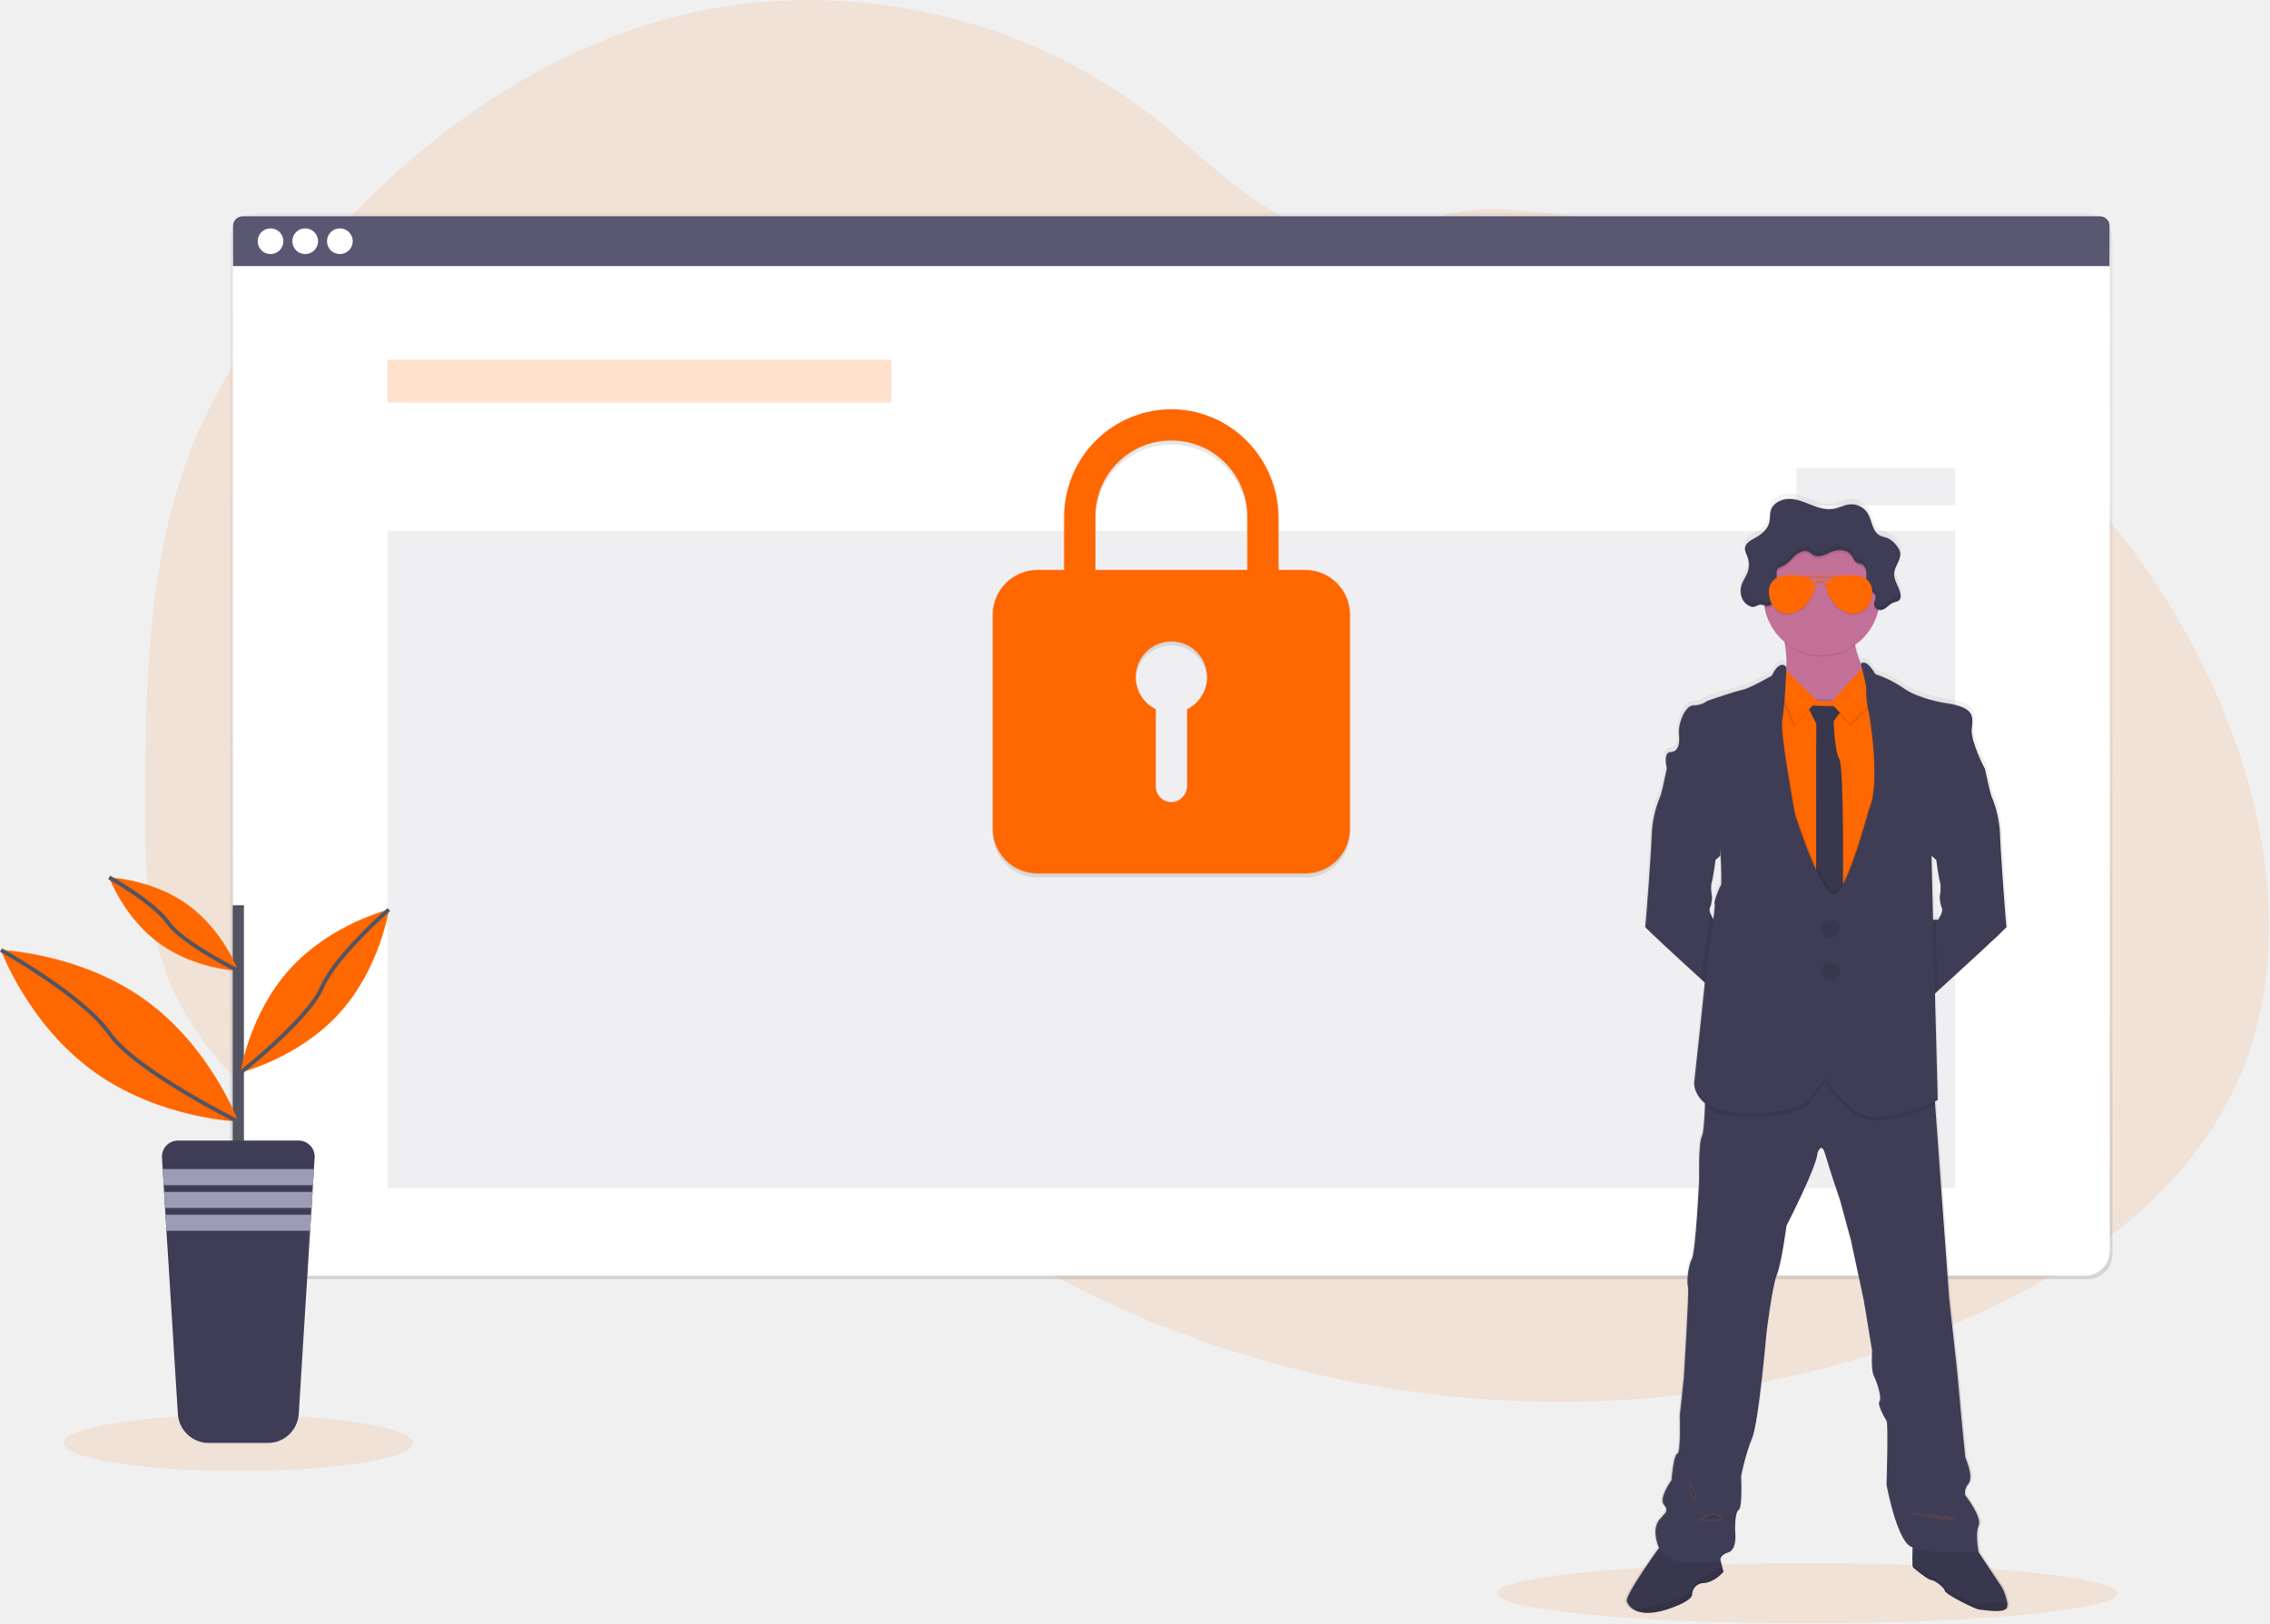
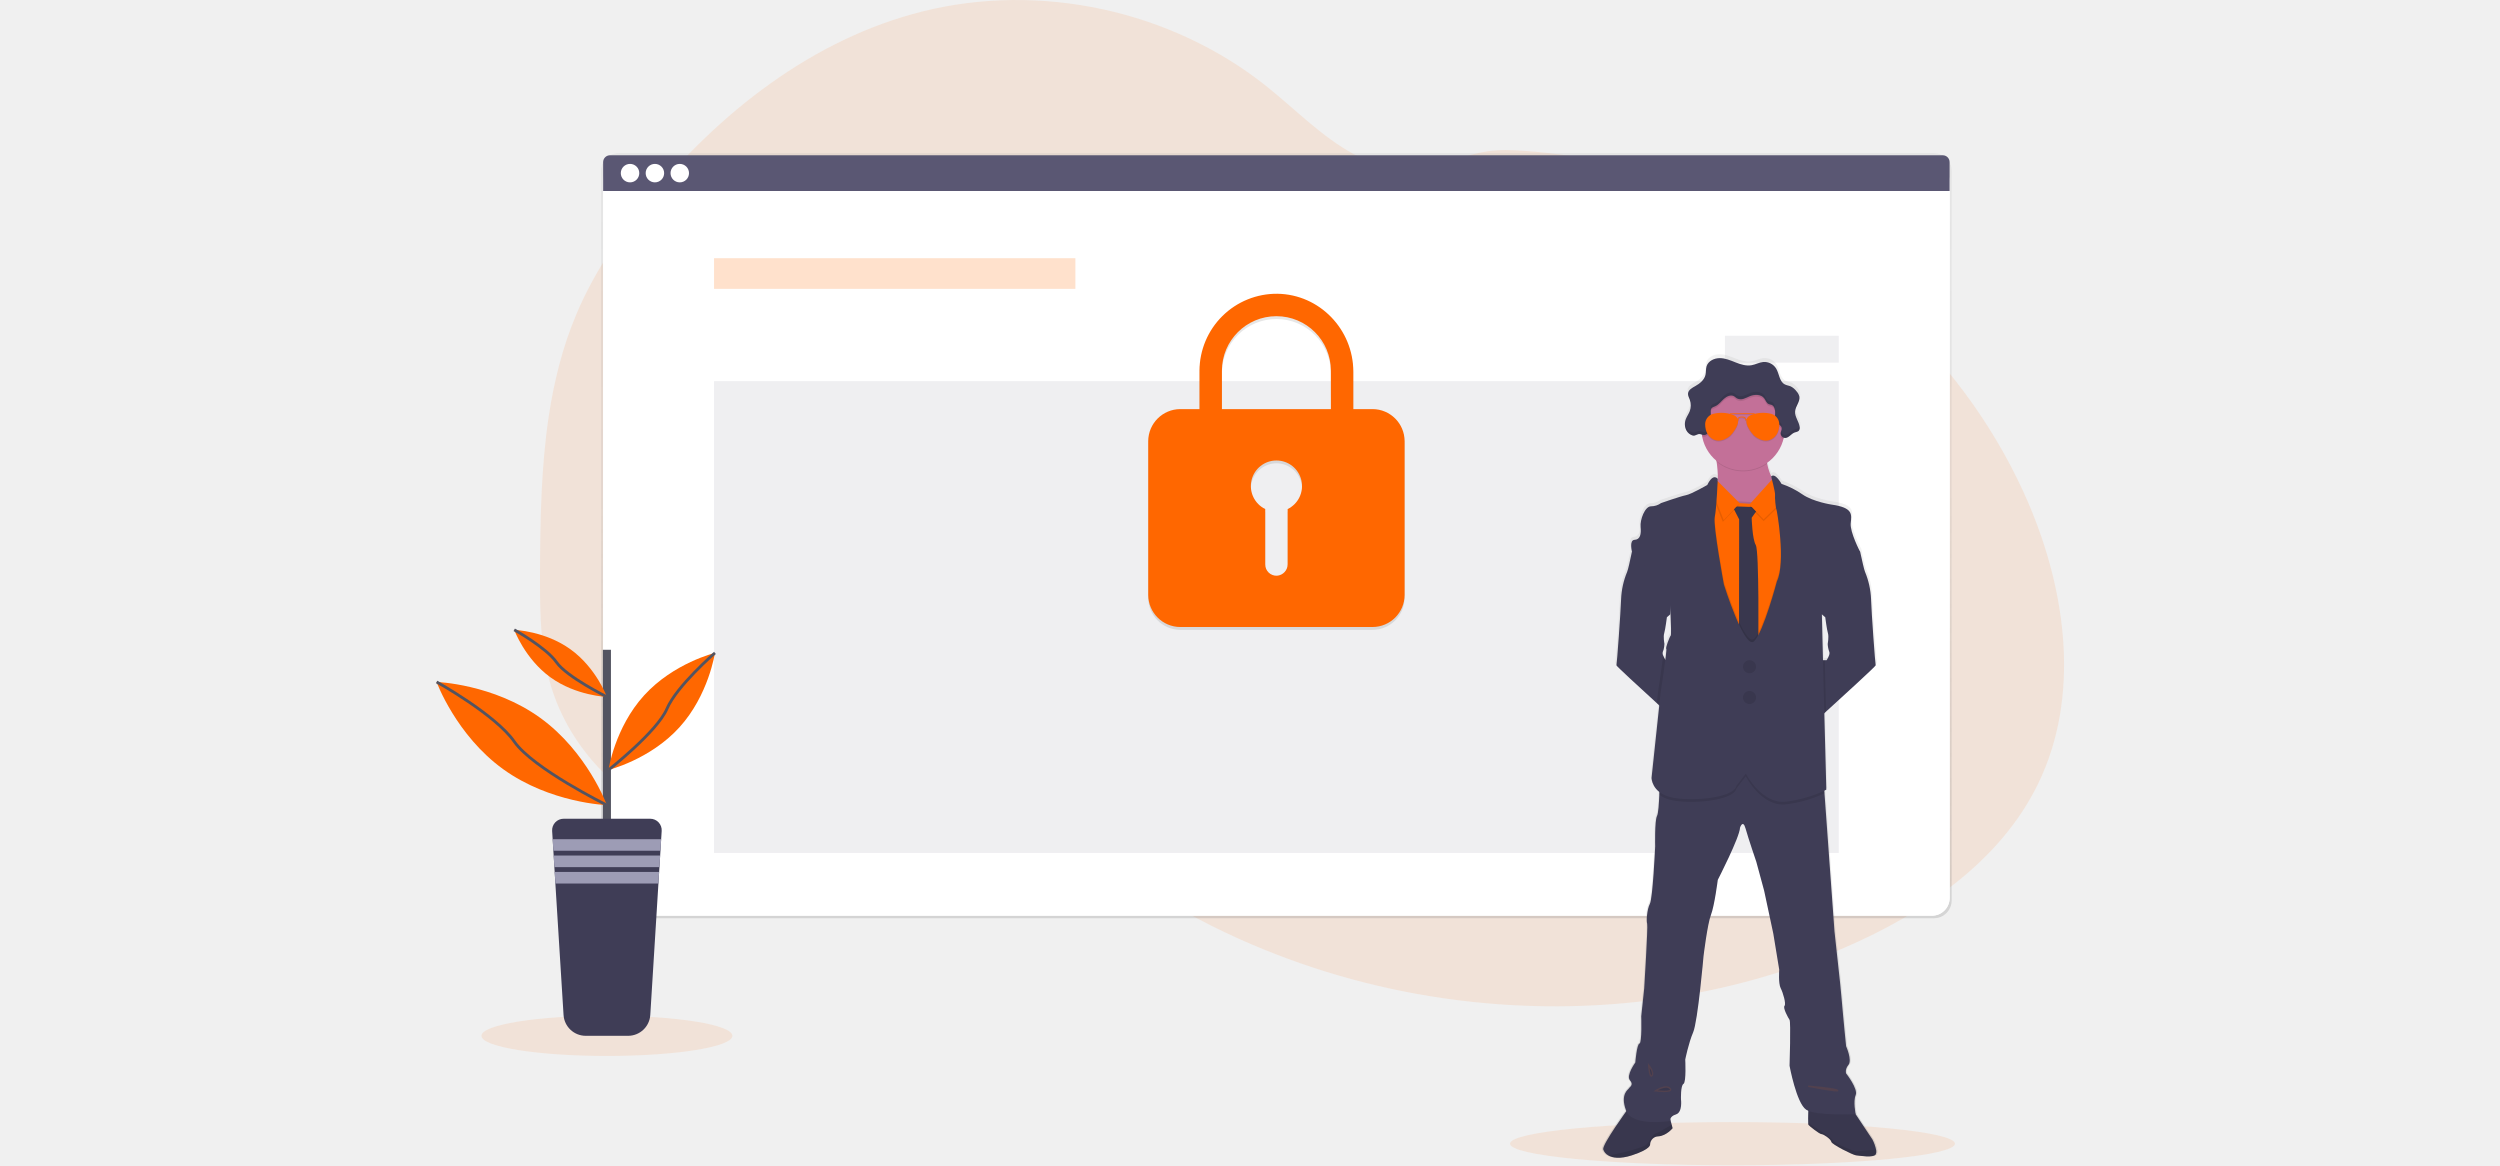
- <svg xmlns="http://www.w3.org/2000/svg" xmlns:xlink="http://www.w3.org/1999/xlink" id="06c42c9d-6d9c-45ee-a61b-17902c1dca73" data-name="Layer 1" width="1145.57" height="819.91" viewBox="0 0 1145.57 819.91">
+ <svg xmlns="http://www.w3.org/2000/svg" xmlns:xlink="http://www.w3.org/1999/xlink" id="06c42c9d-6d9c-45ee-a61b-17902c1dca73" data-name="Layer 1" width="645.57" height="300.91" viewBox="0 0 1145.57 819.91">
  <defs>
    <linearGradient id="2f697947-2a6f-450c-95af-56e5336b1d5f" x1="591.3" y1="646.08" x2="591.3" y2="107.75" gradientUnits="userSpaceOnUse">
      <stop offset="0" stop-color="gray" stop-opacity="0.25" />
      <stop offset="0.54" stop-color="gray" stop-opacity="0.12" />
      <stop offset="1" stop-color="gray" stop-opacity="0.1" />
    </linearGradient>
    <linearGradient id="2563b911-9cd4-457d-b636-acc38b40f33a" x1="944.34" y1="854.67" x2="944.34" y2="289.29" xlink:href="#2f697947-2a6f-450c-95af-56e5336b1d5f" />
  </defs>
  <path d="M1154.4,591.26c-26.57,54.81-80.52,91.46-136.43,115.63-75.27,32.55-158.16,45.46-239.91,40q-21.49-1.43-42.85-4.57a540.44,540.44,0,0,1-143.27-41.72q-19.74-8.89-38.68-19.41a494.85,494.85,0,0,1-60.46-39.54q-7.23-5.52-14.26-11.32c-3.25-2.68-6.47-5.42-9.74-8.08-6.9-5.61-14-10.94-21.92-14.93a78.31,78.31,0,0,0-7.34-3.24c-25.08-9.54-54-5.94-80.11,1.5-19.86,5.66-39.22,13.41-59.06,18.94a196,196,0,0,1-26.91,5.72A143.21,143.21,0,0,1,213,624.93l-1.67-.52q-4.2-1.32-8.33-2.89l-1.67-.64q-4-1.54-7.83-3.31l-1.67-.76q-4-1.86-7.83-3.93c-.92-.48-1.83-1-2.73-1.49a163.67,163.67,0,0,1-39.16-30.49c-.33-.33-.64-.67-1-1-1.59-1.72-3.15-3.47-4.66-5.26-.56-.66-1.12-1.32-1.67-2q-2.69-3.28-5.19-6.71c-.25-.33-.49-.67-.73-1A144.59,144.59,0,0,1,112,534.44c-.14-.33-.27-.67-.39-1q-2-5.15-3.65-10.47c-.45-1.48-.88-3-1.26-4.48-.13-.44-.25-.89-.36-1.33-5.52-21.73-6.15-44.32-6.15-66.78q0-3.93,0-7.85c.16-36.33.72-73.28,6.08-109.11,0-.25.07-.5.11-.74a340.76,340.76,0,0,1,7.31-35.82A264.25,264.25,0,0,1,126,260.56c12.33-29,30.26-55.39,50.17-79.85C226.32,119.16,292.09,67.49,369.07,48.15c82.95-20.83,175.14-.87,242.05,52.4,20.4,16.24,38.73,35.47,61.64,47.92,20,10.84,43.41,15.33,64.83,6.8,17.7-7.05,29.22-10.55,49.1-9.48A411.56,411.56,0,0,1,907.05,171c1.56.57,3.12,1.16,4.67,1.75C1012.43,211.28,1099,287.83,1144,386.2q1.79,3.9,3.47,7.86C1174.3,456.73,1184,530.18,1154.4,591.26Z" transform="translate(-26.97 -40.04)" fill="#ff6700" opacity="0.1" />
  <ellipse cx="120.3" cy="728.81" rx="88.28" ry="14.18" fill="#ff6700" opacity="0.1" />
  <ellipse cx="912.26" cy="804.71" rx="156.53" ry="15.2" fill="#ff6700" opacity="0.1" />
  <rect x="116.14" y="107.75" width="950.33" height="538.33" rx="12.49" ry="12.49" fill="url(#2f697947-2a6f-450c-95af-56e5336b1d5f)" />
  <rect x="117.65" y="115.32" width="947.42" height="528.97" rx="12.49" ry="12.49" fill="#fff" />
  <rect x="117.65" y="115.32" width="947.42" height="528.97" rx="12.49" ry="12.49" fill="#fff" />
  <rect x="117.65" y="115.32" width="947.42" height="528.97" rx="12.49" ry="12.49" fill="#fff" opacity="0.04" />
  <path d="M1087.23,149.29H149.43a4.81,4.81,0,0,0-4.81,4.81v20.33H1092V154.1A4.81,4.81,0,0,0,1087.23,149.29Z" transform="translate(-26.97 -40.04)" fill="#5a5773" />
  <g id="6c975d28-8d47-4ade-9154-b3b78f637b65" data-name="buttons">
    <circle cx="136.57" cy="121.82" r="6.5" fill="#fff" />
    <circle cx="154.07" cy="121.82" r="6.5" fill="#fff" />
    <circle cx="171.57" cy="121.82" r="6.5" fill="#fff" />
  </g>
  <rect x="195.68" y="181.67" width="254.25" height="21.58" fill="#ff6700" opacity="0.2" />
  <rect x="195.68" y="268.2" width="791.36" height="331.96" fill="#5a5773" opacity="0.1" />
  <path d="M686,329.89H672.45V303.57c0-29.7-23.68-54.39-53.38-54.84a54.28,54.28,0,0,0-54.85,54.11v27.05H550.7a22.62,22.62,0,0,0-22.55,22.55V460.66a22.62,22.62,0,0,0,22.55,22.55H686a22.61,22.61,0,0,0,22.54-22.55V352.44A22.61,22.61,0,0,0,686,329.89Zm-59.75,70.35V439a8.09,8.09,0,0,1-7.5,8.12,7.91,7.91,0,0,1-8.28-7.9v-39a18,18,0,1,1,15.78,0Zm30.44-70.35H580V302.84a38.33,38.33,0,0,1,76.66,0Z" transform="translate(-26.97 -40.04)" opacity="0.1" />
  <path d="M686,327.89H672.45V301.57c0-29.7-23.68-54.39-53.38-54.84a54.28,54.28,0,0,0-54.85,54.11v27.05H550.7a22.62,22.62,0,0,0-22.55,22.55V458.66a22.62,22.62,0,0,0,22.55,22.55H686a22.61,22.61,0,0,0,22.54-22.55V350.44A22.61,22.61,0,0,0,686,327.89Zm-59.75,70.35V437a8.09,8.09,0,0,1-7.5,8.12,7.91,7.91,0,0,1-8.28-7.9v-39a18,18,0,1,1,15.78,0Zm30.44-70.35H580V300.84a38.33,38.33,0,0,1,76.66,0Z" transform="translate(-26.97 -40.04)" fill="#ff6700" />
  <rect x="906.94" y="236.25" width="80.1" height="18.91" fill="#5a5773" opacity="0.1" />
  <path d="M1041.27,849.33a28.47,28.47,0,0,0-2.68-7.61l-12-17.92h.07s-1.89-9,0-13.42-6.74-15.29-6.74-15.29-1.05-2.73,1.69-6.09-1.69-13.2-1.69-13.2-2.1-20.55-2.31-23.69-1.9-20.54-1.9-20.54l-4-36.89-7.12-97.77-.13-1.83c.88-.43,1.35-.7,1.35-.7l-1.42-54.06,1.23-1.11c10.74-9.72,35.51-32.22,35.26-32.71s-3-37.57-3.32-46.85a55.83,55.83,0,0,0-4.26-19.18c-.62-1.23-2.41-9.34-3.15-12.77-.2-.94-.33-1.53-.33-1.53s-7.26-13.84-6.63-20.13,1.89-11-13.59-13.2c0,0-13-1.94-20.74-7.23A59,59,0,0,0,974,378.17s-4.34-8-7.36-5.29a42,42,0,0,1-2.85-8.91l-.09-.56a29.47,29.47,0,0,0,11.64-16.66c.1-.38.18-.77.27-1.15a3.25,3.25,0,0,0,.93.17c2.63,0,4.25-2.93,6.71-3.86,1-.39,2.23-.45,3-1.24a2.93,2.93,0,0,0,.66-2.21,4.51,4.51,0,0,0,0-.82,2.93,2.93,0,0,0,0-.29l0,.1c-.67-3.64-3.49-6.87-3.18-10.57.3-3.48,3.36-6.54,3.11-9.93a5.4,5.4,0,0,0-.07-.8l0,.12a8.56,8.56,0,0,0-2-3.54,11.36,11.36,0,0,0-4.12-3.46c-1.39-.61-3-.75-4.3-1.48-3.82-2.08-3.81-7.5-6.08-11.2A9.91,9.91,0,0,0,961,292c-2.84.28-5.41,1.79-8.22,2.28-3.84.68-7.75-.57-11.39-2s-7.33-3-11.24-3-8.14,2-9.32,5.69c-.63,2-.32,4.15-.8,6.18-.86,3.58-4,6.14-7.25,7.92-2,1.11-4.38,2.38-5,4.48,0-.06,0-.11,0-.16a3.84,3.84,0,0,0-.1.51,3.75,3.75,0,0,0,0,.67c0,1.44.76,2.81,1.27,4.18a11.53,11.53,0,0,1-.06,8.06c-.74,1.9-2,3.57-2.72,5.46a10.75,10.75,0,0,0-.66,2.74l0-.16a11,11,0,0,0,0,1.28,9,9,0,0,0,1,4.2A7.54,7.54,0,0,0,911,344.1c2,.46,3.25-1.5,5.36-1a8.42,8.42,0,0,1,1.11.35c.07.45.14.9.22,1.34a29.39,29.39,0,0,0,10.14,17.17c0,.24.08.48.11.73h0a67.15,67.15,0,0,1,.83,12.06s-3.15-4.61-7.47,4.29c0,0-11.27,6.5-15.16,7.24s-17.7,5.55-17.7,5.55a12.18,12.18,0,0,1-7.16,2.31c-4.31,0-7.89,9.43-7.37,14.56s-.31,8.91-4.32,9.12-1.82,8.34-1.79,8.48l-.37,1.75c-.78,3.58-2.48,11.26-3.08,12.46a56,56,0,0,0-4.27,19.18c-.31,9.28-3,46.22-3.31,46.85-.21.41,16.76,15.92,28.69,26.76l1.73,1.56-5.49,51.28a13.69,13.69,0,0,0,5.64,10c0,.6,0,1.21-.06,1.84-.24,6-.72,13.26-1.68,15.16-1.68,3.36-1.26,21.38-1.26,21.38s-1.69,36.68-3.79,40.67-2.53,12.36-1.9,14-2.11,45.69-2.11,45.69l-2.1,19.71s.63,18.86-1.27,19.28-2.95,13.42-2.95,13.42-6.73,9.22-3.79,12.57-.43,4.83-.74,5.66-6.42,4-2,15.72a3.45,3.45,0,0,0,.14.34c-4.14,5.75-17.26,24.3-16.46,27.12a7.43,7.43,0,0,0,3.5,4.2c3.09,1.85,8.39,2.71,16.82,0,14-4.51,13-7.76,13-7.76a5.94,5.94,0,0,1,5.9-5.66c5.79-.42,10.11-5.76,10.11-5.76l-.68-2.53-.93-3.5c.11-1,.82-2.75,4-3.72,4.85-1.47,3.58-10.69,3.58-10.69s-.42-9.64,1.68-10.9,1.27-17.19,1.27-17.19,2.32-11.53,5.68-19.29,7.38-53.86,7.38-53.86,2.73-22.64,5.26-29.14,4.85-24.73,4.85-24.73,15.59-30.19,15.79-36.9c0,0,2-6.29,4,.63s7.62,23.48,7.62,23.48l5.47,20.33,6.53,30.39,4.22,25.58s-.64,9.64,1,13,4,11.1,2.74,12.57,2.52,8.39,3.58,9.85,0,32.49,0,32.49,4.84,26.41,11.79,31a8.5,8.5,0,0,0,1.54.8c-.1,2.86-.2,6.69-.07,8.69a3.33,3.33,0,0,0,.22,1.31c.63.84,7.79,6.5,9.27,6.5s6.73,3.67,6.95,5.45,15.39,9.32,17.54,9.54,12.57,2.09,14-.84A4.85,4.85,0,0,0,1041.27,849.33ZM1004,471.61l1.08.93s1.11,8.65,1.9,11.24-.16,7.63-.16,7.63a17.55,17.55,0,0,0,1.11,5.5c.94,1.89-1.9,6-1.9,6h-2.53l-.79-32.38Zm-75.23-96.68v-.19C928.75,374.8,928.74,374.87,928.74,374.93ZM889.92,499.58a3.65,3.65,0,0,1-.16-2.67,8,8,0,0,0,.53-1.48,22.92,22.92,0,0,0,.58-4,.28.28,0,0,0,0-.05c-.09-.48-.9-5.12-.15-7.58s1.89-11.24,1.89-11.24l.72-.61L895,470.5s0-.54.12-1.43c.35,7.6.63,16,.18,16.42-.84.83-3.9,9-3.16,9.32.24.11-.09,3.38-.65,7.78A15.94,15.94,0,0,1,889.92,499.58Z" transform="translate(-26.97 -40.04)" fill="url(#2563b911-9cd4-457d-b636-acc38b40f33a)" />
  <path d="M970.52,382.92v12.44L945,408.19s-25.34-15.33-19.09-21.43c4-3.86,3.23-14.46,2.15-21.75h0c-.63-4.24-1.36-7.35-1.36-7.35s45.52-13,38.64-3.13c-2.3,3.3-2.48,7.57-1.71,11.8C965.19,374.72,970.52,382.92,970.52,382.92Z" transform="translate(-26.97 -40.04)" fill="#c37098" />
  <path d="M900.61,504.57l-3.29,40.52s-4.93-4.47-11.31-10.29c-11.83-10.79-28.63-26.22-28.43-26.63.31-.63,3-37.39,3.29-46.63a55.8,55.8,0,0,1,4.22-19.08c.6-1.2,2.29-8.84,3-12.41.24-1.11.39-1.83.39-1.83L874,426s23,25.66,23,26.13-1.57,20.18-1.57,20.18l-1.63,1.42-.71.61s-1.1,8.61-1.88,11.19.06,7.06.15,7.54v0a23.25,23.25,0,0,1-.57,4,8.38,8.38,0,0,1-.53,1.47,3.67,3.67,0,0,0,.16,2.66,16.08,16.08,0,0,0,1.72,3.29Z" transform="translate(-26.97 -40.04)" fill="#3f3d56" />
  <path d="M1040,508.17c.24.49-24.29,22.88-34.92,32.55l-4.82,4.37L997,504.57h8.45s2.82-4.07,1.88-5.95a17.39,17.39,0,0,1-1.09-5.47s.93-5,.15-7.59-1.88-11.19-1.88-11.19l-1.07-.92-1.27-1.11s-1.57-19.71-1.57-20.18,23-26.13,23-26.13l5.48,2.19s.12.59.32,1.53c.74,3.41,2.51,11.48,3.12,12.71a55.8,55.8,0,0,1,4.22,19.08C1037,470.78,1039.68,507.54,1040,508.17Z" transform="translate(-26.97 -40.04)" fill="#3f3d56" />
  <path d="M1040.1,852.11c-1.47,2.92-11.79,1-13.92.84s-17.17-7.73-17.38-9.5-5.42-5.42-6.88-5.42-8.55-5.64-9.18-6.47a3.19,3.19,0,0,1-.21-1.3c-.22-3.43.21-12.26.21-12.26l30.25,1.67,14.7,22.11a28.52,28.52,0,0,1,2.66,7.57A5,5,0,0,1,1040.1,852.11Z" transform="translate(-26.97 -40.04)" fill="#3f3d56" />
  <path d="M1040.1,852.11c-1.47,2.92-11.79,1-13.92.84s-17.17-7.73-17.38-9.5-5.42-5.42-6.88-5.42-8.55-5.64-9.18-6.47a3.19,3.19,0,0,1-.21-1.3c-.22-3.43.21-12.26.21-12.26l30.25,1.67,14.7,22.11a28.52,28.52,0,0,1,2.66,7.57A5,5,0,0,1,1040.1,852.11Z" transform="translate(-26.97 -40.04)" opacity="0.1" />
  <path d="M1040.1,852.11c-1.47,2.92-11.79,1-13.92.84s-17.17-7.73-17.38-9.5-5.42-5.42-6.88-5.42-8.55-5.64-9.18-6.47a3.19,3.19,0,0,1-.21-1.3l9.8,6.2s6.26,4,7.93,6.37,14.83,7.3,15.92,7.4c.81.08,9.45-1.58,14.17-.88A5,5,0,0,1,1040.1,852.11Z" transform="translate(-26.97 -40.04)" opacity="0.1" />
  <path d="M897.1,833.86s-4.28,5.32-10,5.73a5.89,5.89,0,0,0-5.84,5.63s1,3.24-12.83,7.73c-8.35,2.69-13.6,1.84-16.66,0a7.44,7.44,0,0,1-3.47-4.18c-.94-3.33,17.52-28.68,17.52-28.68l16.8-1,12,5.42,1.84,6.87Z" transform="translate(-26.97 -40.04)" fill="#3f3d56" />
  <path d="M897.1,833.86s-4.28,5.32-10,5.73a5.89,5.89,0,0,0-5.84,5.63s1,3.24-12.83,7.73c-8.35,2.69-13.6,1.84-16.66,0a7.44,7.44,0,0,1-3.47-4.18c-.94-3.33,17.52-28.68,17.52-28.68l16.8-1,12,5.42,1.84,6.87Z" transform="translate(-26.97 -40.04)" opacity="0.1" />
  <path d="M897.1,833.86s-4.28,5.32-10,5.73a5.89,5.89,0,0,0-5.84,5.63s1,3.24-12.83,7.73c-8.35,2.69-13.6,1.84-16.66,0,7.87-.82,25.26-5.79,27-7.51,2.09-2.09,4.7-7.83,6.47-7.93,1.23-.08,7.48-3.84,11.23-6.17Z" transform="translate(-26.97 -40.04)" fill="none" />
  <path d="M897.1,833.86s-4.28,5.32-10,5.73a5.89,5.89,0,0,0-5.84,5.63s1,3.24-12.83,7.73c-8.35,2.69-13.6,1.84-16.66,0,7.87-.82,25.26-5.79,27-7.51,2.09-2.09,4.7-7.83,6.47-7.93,1.23-.08,7.48-3.84,11.23-6.17Z" transform="translate(-26.97 -40.04)" opacity="0.1" />
  <path d="M1025.91,810.6c-1.88,4.38,0,13.35,0,13.35s-28,1.46-34.84-3.13-11.68-30.88-11.68-30.88,1-30.87,0-32.33-4.8-8.34-3.55-9.8-1-9.18-2.71-12.52-1-12.93-1-12.93l-4.18-25.46-6.46-30.24L956,646.42s-5.63-16.48-7.54-23.36-3.93-.63-3.93-.63c-.2,6.68-15.64,36.72-15.64,36.72s-2.3,18.15-4.8,24.61-5.22,29-5.22,29-4,45.89-7.3,53.61S906,785.56,906,785.56s.84,15.86-1.25,17.11S903,813.52,903,813.52s1.25,9.17-3.55,10.64-4,4.59-4,4.59-26.7,4.38-31.08-7.31,1.67-14.8,2-15.64,3.66-2.29.74-5.64,3.75-12.51,3.75-12.51,1.05-12.93,2.92-13.35,1.26-19.19,1.26-19.19l2.08-19.61s2.72-43.81,2.09-45.48-.21-10,1.88-14,3.75-40.48,3.75-40.48-.42-17.93,1.25-21.27c1-1.89,1.42-9.16,1.66-15.09.18-4.53.22-8.28.22-8.28l23.36-8.76,30-9.59,25.24,12.1,36.93,7.09.46,6.37,7.05,97.31,4,36.71s1.67,17.31,1.88,20.44,2.29,23.58,2.29,23.58,4.38,9.8,1.67,13.14-1.67,6-1.67,6S1027.79,806.22,1025.91,810.6Z" transform="translate(-26.97 -40.04)" fill="#3f3d56" />
  <path d="M965.36,354.53c-2.3,3.3-2.48,7.57-1.71,11.8A29.34,29.34,0,0,1,928.08,365h0c-.63-4.24-1.36-7.35-1.36-7.35S972.24,344.67,965.36,354.53Z" transform="translate(-26.97 -40.04)" opacity="0.1" />
  <path d="M976,341.77a29.3,29.3,0,1,1-29.3-29.3A29.16,29.16,0,0,1,976,341.77Z" transform="translate(-26.97 -40.04)" fill="#c37098" />
  <polygon points="955.13 350.42 945.53 521.37 893.38 510.42 883.05 441.89 893.28 349.89 900.98 350.88 914.56 352.61 928.01 353.44 942.59 351.82 955.13 350.42" opacity="0.1" />
  <polygon points="955.13 351.67 945.53 522.62 893.38 511.67 883.05 443.14 893.28 351.15 900.98 352.13 914.56 353.86 928.01 354.69 942.59 353.07 955.13 351.67" fill="#ff6700" />
  <path d="M939.23,396.3l18.78.63-5.28,7.39s.37,14.93,2.88,19.21,1.77,70.4,1.77,70.4l-5,9.49-8.55-10.64.11-87.3Z" transform="translate(-26.97 -40.04)" fill="#3f3d56" />
  <path d="M939.23,396.3l18.78.63-5.28,7.39s.37,14.93,2.88,19.21,1.77,70.4,1.77,70.4l-5,9.49-8.55-10.64.11-87.3Z" transform="translate(-26.97 -40.04)" opacity="0.1" />
  <polygon points="941.67 336.86 924.15 356.26 934.16 366.69 950.75 350.52 941.67 336.86" opacity="0.1" />
  <polygon points="941.67 335.61 924.15 355.01 934.16 365.44 950.75 349.27 941.67 335.61" fill="#ff6700" />
  <polygon points="916.75 355.32 899.01 337.59 897.34 346.87 905.48 367.21 916.75 355.32" opacity="0.1" />
  <polygon points="917.37 354.07 899.64 336.34 897.97 345.62 906.11 365.96 917.37 354.07" fill="#ff6700" />
  <path d="M1004.05,598.14a86.57,86.57,0,0,1-27,7.81c-17.21,2.19-28.47-19.71-28.47-19.71l-6.57,8.55c-2.09,9.08-33.9,11.37-46.83,7.93a20.69,20.69,0,0,1-7.42-3.51c.18-4.53.22-8.28.22-8.28l23.36-8.76,30-9.59,25.24,12.1,36.93,7.09Z" transform="translate(-26.97 -40.04)" opacity="0.1" />
  <path d="M982.1,391.72l-9.59,170.94-52.16-10.95L910,483.19l10.22-92,7.7,1a93.48,93.48,0,0,1-1.13,10c-1.25,5.85,6.47,47.36,6.47,47.36s14.67,46.55,21.27,39.84,16-42.14,16-42.14c6.37-13.14.11-50-.36-50.74a14.88,14.88,0,0,1-.6-3.35Z" transform="translate(-26.97 -40.04)" opacity="0.1" />
  <path d="M1004.63,524l.44,16.75-4.82,4.37L997,504.57h7.2Z" transform="translate(-26.97 -40.04)" opacity="0.1" />
  <path d="M891.37,493.1v0a23.25,23.25,0,0,1-.57,4c0-.37,0-.58-.08-.61C890.42,496.41,890.78,494.88,891.37,493.1Z" transform="translate(-26.97 -40.04)" opacity="0.1" />
  <path d="M900.61,504.57l-3.29,40.52s-4.93-4.47-11.31-10.29l.76-7.18s2.69-17.64,3.67-26.34a16.08,16.08,0,0,0,1.72,3.29Z" transform="translate(-26.97 -40.04)" opacity="0.1" />
  <path d="M928.9,377s-3.12-4.59-7.4,4.27c0,0-11.16,6.47-15,7.2S889,394,889,394a12.08,12.08,0,0,1-7.09,2.29c-4.28,0-7.83,9.39-7.31,14.5s-.31,8.87-4.27,9.08-1.78,8.44-1.78,8.44l26.39,30.25s1.67,27.85.84,28.69-3.86,9-3.13,9.28-4,31.08-4,31.08l-6.36,59.77s0,10,12.94,13.45S940,602,942.05,592.92l6.57-8.56s11.26,21.91,28.47,19.72,28.17-8.45,28.17-8.45L1003.38,524l-1.25-51.63L1029,428.22s-7.2-13.77-6.57-20,1.87-10.95-13.46-13.14c0,0-12.93-1.93-20.55-7.2a58.74,58.74,0,0,0-14.7-7.4s-4.3-8-7.29-5.26c0,0,3,11.31,2.75,13s.47,9.33.94,10.12,6.73,37.6.36,50.74c0,0-9.35,35.43-16,42.14s-21.27-39.84-21.27-39.84-7.72-41.52-6.47-47.36S928.9,377,928.9,377Z" transform="translate(-26.97 -40.04)" fill="#3f3d56" />
  <circle cx="924.25" cy="469.12" r="4.59" fill="#3f3d56" />
  <circle cx="924.25" cy="490.76" r="4.59" fill="#3f3d56" />
  <circle cx="924.25" cy="469.12" r="4.59" opacity="0.1" />
  <circle cx="924.25" cy="490.76" r="4.59" opacity="0.1" />
  <path d="M992.47,804.34s18.84,1.46,20.71,2.92S992.47,804.34,992.47,804.34Z" transform="translate(-26.97 -40.04)" stroke="#ff6700" stroke-miterlimit="10" opacity="0.1" />
  <path d="M880.3,789.53s4,5,2.3,7.3S880.3,789.53,880.3,789.53Z" transform="translate(-26.97 -40.04)" stroke="#ff6700" stroke-miterlimit="10" opacity="0.1" />
  <path d="M885.1,807.56s7.3-4.8,10.22-1.61S885.1,807.56,885.1,807.56Z" transform="translate(-26.97 -40.04)" stroke="#ff6700" stroke-miterlimit="10" opacity="0.1" />
  <path d="M976,341.77a29.16,29.16,0,0,1-.94,7.41,3.33,3.33,0,0,1-1.94-3.26c.13-1.19.92-2.28.75-3.46-.25-1.82-2.45-2.56-3.61-4-1.43-1.74-1.12-4.27-1-6.52s-.45-5-2.56-5.77c-.63-.23-1.32-.25-1.93-.51-1.66-.7-2.17-2.76-3.28-4.18-2.22-2.86-6.63-2.8-10-1.44a47.53,47.53,0,0,1-4.5,1.88,5.88,5.88,0,0,1-4.71-.35c-.66-.42-1.19-1-1.87-1.42-2.26-1.36-5.22,0-7.18,1.75s-3.53,4.1-6,5.17c-1.11.5-2.48.8-3,1.88a3.94,3.94,0,0,0-.32,1.87c0,3.89.46,7.84-.35,11.65-.52,2.45-2.24,5.23-4.73,4.93a4.67,4.67,0,0,1-.91-.23,29.3,29.3,0,1,1,58.1-5.42Z" transform="translate(-26.97 -40.04)" opacity="0.1" />
  <path d="M916.61,345.51c.75.17,1.46.56,2.23.66,2.49.3,4.21-2.48,4.73-4.93.81-3.81.39-7.76.36-11.65a3.81,3.81,0,0,1,.31-1.87c.57-1.08,1.94-1.38,3-1.88,2.42-1.08,4-3.38,6-5.17s4.91-3.11,7.17-1.75c.67.4,1.21,1,1.87,1.42a6,6,0,0,0,4.72.35c1.55-.46,3-1.27,4.49-1.88,3.34-1.36,7.76-1.41,10,1.43,1.11,1.43,1.62,3.48,3.28,4.18.61.26,1.3.29,1.93.52,2.11.79,2.65,3.52,2.56,5.77s-.39,4.78,1,6.52c1.16,1.42,3.36,2.16,3.61,4,.16,1.18-.62,2.28-.75,3.46a3.32,3.32,0,0,0,3.13,3.54c2.6,0,4.21-2.91,6.64-3.84,1-.39,2.21-.45,3-1.24a3.31,3.31,0,0,0,.62-2.71c-.49-3.83-3.56-7.16-3.23-11,.31-3.68,3.72-6.89,3-10.51a8.52,8.52,0,0,0-2-3.57,11.56,11.56,0,0,0-4.08-3.45c-1.39-.6-3-.74-4.27-1.47-3.78-2.07-3.77-7.47-6-11.15a9.79,9.79,0,0,0-9.12-4.54c-2.81.28-5.36,1.77-8.14,2.27-3.81.68-7.67-.57-11.28-2s-7.26-3-11.13-3-8.06,2-9.24,5.66c-.62,2-.31,4.14-.79,6.15-.84,3.57-4,6.11-7.18,7.88-2.19,1.22-4.82,2.62-5.08,5.11-.17,1.58.7,3,1.25,4.53a11.53,11.53,0,0,1-.06,8c-.73,1.89-1.95,3.55-2.69,5.43a9.75,9.75,0,0,0,.26,8,7.46,7.46,0,0,0,4.57,3.75C913.27,347,914.51,345.05,916.61,345.51Z" transform="translate(-26.97 -40.04)" fill="#3f3d56" />
  <g opacity="0.1">
    <path d="M923.57,339.06c-.52,2.45-2.25,5.23-4.74,4.93-.77-.1-1.47-.49-2.23-.66-2.09-.46-3.33,1.5-5.3,1a7.48,7.48,0,0,1-4.58-3.75,8.66,8.66,0,0,1-.93-3.27,9.13,9.13,0,0,0,.93,5.15,7.48,7.48,0,0,0,4.58,3.75c2,.46,3.21-1.5,5.3-1a22.61,22.61,0,0,0,2.23.65c2.49.31,4.22-2.47,4.74-4.92a28.89,28.89,0,0,0,.48-6.57A24.63,24.63,0,0,1,923.57,339.06Z" transform="translate(-26.97 -40.04)" />
    <path d="M909.87,324a11.51,11.51,0,0,0-.66-4.83,25.53,25.53,0,0,1-1.15-3.16,4.59,4.59,0,0,0-.1.51c-.17,1.57.71,3,1.25,4.53A11.47,11.47,0,0,1,909.87,324Z" transform="translate(-26.97 -40.04)" />
    <path d="M986.27,318.73c-.47,2.84-2.77,5.51-3,8.5a7.15,7.15,0,0,0,0,1.54C983.77,325.28,986.86,322.19,986.27,318.73Z" transform="translate(-26.97 -40.04)" />
    <path d="M986.44,339.83a2.35,2.35,0,0,1-.57,1.12c-.74.79-2,.85-3,1.24-2.43.93-4,3.87-6.64,3.84a3.35,3.35,0,0,1-3-2.32,5.18,5.18,0,0,0-.14.66,3.32,3.32,0,0,0,3.13,3.53c2.61,0,4.21-2.91,6.64-3.83,1-.39,2.22-.45,3-1.24a3.31,3.31,0,0,0,.62-2.71C986.47,340,986.45,339.92,986.44,339.83Z" transform="translate(-26.97 -40.04)" />
    <path d="M973.9,339c-.25-1.82-2.45-2.56-3.61-4a5.48,5.48,0,0,1-1.1-3.28c-.08,1.86-.05,3.76,1.1,5.16s2.9,2,3.46,3.44A3.21,3.21,0,0,0,973.9,339Z" transform="translate(-26.97 -40.04)" />
    <path d="M969.25,328.53c.08-2.25-.46-5-2.57-5.77-.62-.23-1.31-.26-1.92-.51-1.66-.7-2.18-2.76-3.28-4.18-2.23-2.85-6.64-2.8-10-1.44-1.5.61-2.93,1.42-4.49,1.88a5.88,5.88,0,0,1-4.71-.35c-.66-.42-1.2-1-1.87-1.42-2.27-1.36-5.23,0-7.18,1.75s-3.53,4.09-6,5.17c-1.12.5-2.48.8-3.06,1.88a3.93,3.93,0,0,0-.31,1.87c0,.39,0,.78,0,1.17a2.84,2.84,0,0,1,.29-1.16c.58-1.08,1.94-1.38,3.06-1.88,2.42-1.08,4-3.38,6-5.17s4.91-3.11,7.18-1.75c.67.4,1.21,1,1.87,1.41a5.84,5.84,0,0,0,4.71.35,46.21,46.21,0,0,0,4.49-1.87c3.35-1.36,7.76-1.42,10,1.43,1.1,1.42,1.62,3.48,3.28,4.18.61.26,1.3.29,1.92.52,1.71.64,2.39,2.56,2.54,4.46Z" transform="translate(-26.97 -40.04)" />
  </g>
  <g opacity="0.1">
    <path d="M920,339a7.67,7.67,0,0,1,5.78-7.17,24,24,0,0,1,13.48.61c9.49,3.14-1.2,14.44-1.2,14.44s-7.11,7-13.74,2.11a10.39,10.39,0,0,1-3.87-6A15.3,15.3,0,0,1,920,339Z" transform="translate(-26.97 -40.04)" />
    <path d="M972.17,339a7.67,7.67,0,0,0-5.79-7.17,24,24,0,0,0-13.47.61c-9.49,3.14,1.2,14.44,1.2,14.44s7.1,7,13.74,2.11a10.39,10.39,0,0,0,3.87-6A15.3,15.3,0,0,0,972.17,339Z" transform="translate(-26.97 -40.04)" />
    <polygon points="910.5 291.48 910.5 291.95 927.83 291.95 927.83 291.39 910.5 291.48" />
    <path d="M943,336.53h.55v-1.59s1.76-1.37,4.68,0v1.42h1v-.93h-.49s.2-1.93-3.06-1.62c0,0-2.62-.25-2.56,1.41h-.6Z" transform="translate(-26.97 -40.04)" />
  </g>
  <path d="M920,338.35a7.67,7.67,0,0,1,5.78-7.17,24.13,24.13,0,0,1,13.48.61c9.49,3.15-1.2,14.44-1.2,14.44s-7.11,7-13.74,2.11a10.33,10.33,0,0,1-3.87-6A15.21,15.21,0,0,1,920,338.35Z" transform="translate(-26.97 -40.04)" fill="#ff6700" />
  <path d="M972.17,338.35a7.67,7.67,0,0,0-5.79-7.17,24.09,24.09,0,0,0-13.47.61c-9.49,3.15,1.2,14.44,1.2,14.44s7.1,7,13.74,2.11a10.33,10.33,0,0,0,3.87-6A15.21,15.21,0,0,0,972.17,338.35Z" transform="translate(-26.97 -40.04)" fill="#ff6700" />
  <polygon points="910.5 290.85 910.5 291.33 927.83 291.33 927.83 290.76 910.5 290.85" fill="#ff6700" />
  <path d="M943,335.9h.55v-1.59s1.76-1.36,4.68,0v1.43h1v-.94h-.49s.2-1.92-3.06-1.62c0,0-2.62-.24-2.56,1.41h-.6Z" transform="translate(-26.97 -40.04)" fill="#ff6700" />
  <rect x="117.46" y="457.19" width="5.68" height="127.9" fill="#535461" />
  <path d="M185.81,624.74l-.36,5.76-.5,8.13-.21,3.39-.5,8.14-.22,3.39-.5,8.13-5.73,92.47a15.66,15.66,0,0,1-15.63,14.7H132.38a15.65,15.65,0,0,1-15.62-14.7L111,661.68l-.5-8.13-.21-3.39L109.8,642l-.21-3.39-.5-8.13-.36-5.76a8.11,8.11,0,0,1,8.1-8.61h60.89A8.1,8.1,0,0,1,185.81,624.74Z" transform="translate(-26.97 -40.04)" fill="#3f3d56" />
  <polygon points="158.48 590.46 157.98 598.59 82.61 598.59 82.11 590.46 158.48 590.46" fill="#9d9cb5" />
  <polygon points="157.77 601.98 157.27 610.12 83.33 610.12 82.82 601.98 157.77 601.98" fill="#9d9cb5" />
  <polygon points="157.05 613.51 156.55 621.64 84.05 621.64 83.54 613.51 157.05 613.51" fill="#9d9cb5" />
  <path d="M100.41,545.17c33.08,23.93,46.86,61.37,46.86,61.37s-39.87-1.37-73-25.3-46.86-61.37-46.86-61.37S67.32,521.24,100.41,545.17Z" transform="translate(-26.97 -40.04)" fill="#ff6700" />
  <path d="M27.46,519.87s41.38,23,54.65,42,65.16,44.68,65.16,44.68" transform="translate(-26.97 -40.04)" fill="none" stroke="#535461" stroke-miterlimit="10" stroke-width="2" />
  <path d="M121.76,497c18,13,25.51,33.4,25.51,33.4s-21.7-.74-39.71-13.77-25.5-33.4-25.5-33.4S103.76,483.92,121.76,497Z" transform="translate(-26.97 -40.04)" fill="#ff6700" />
  <path d="M82.06,483.18s22.52,12.5,29.74,22.85,35.47,24.32,35.47,24.32" transform="translate(-26.97 -40.04)" fill="none" stroke="#535461" stroke-miterlimit="10" stroke-width="2" />
  <path d="M173.44,529.32c-20.69,22.73-25.06,52.43-25.06,52.43s29.16-7.15,49.84-29.88,25.06-52.44,25.06-52.44S194.12,506.58,173.44,529.32Z" transform="translate(-26.97 -40.04)" fill="#ff6700" />
  <path d="M223.28,499.43s-26.94,23.3-33.79,39.36-41.11,43-41.11,43" transform="translate(-26.97 -40.04)" fill="none" stroke="#535461" stroke-miterlimit="10" stroke-width="2" />
</svg>
